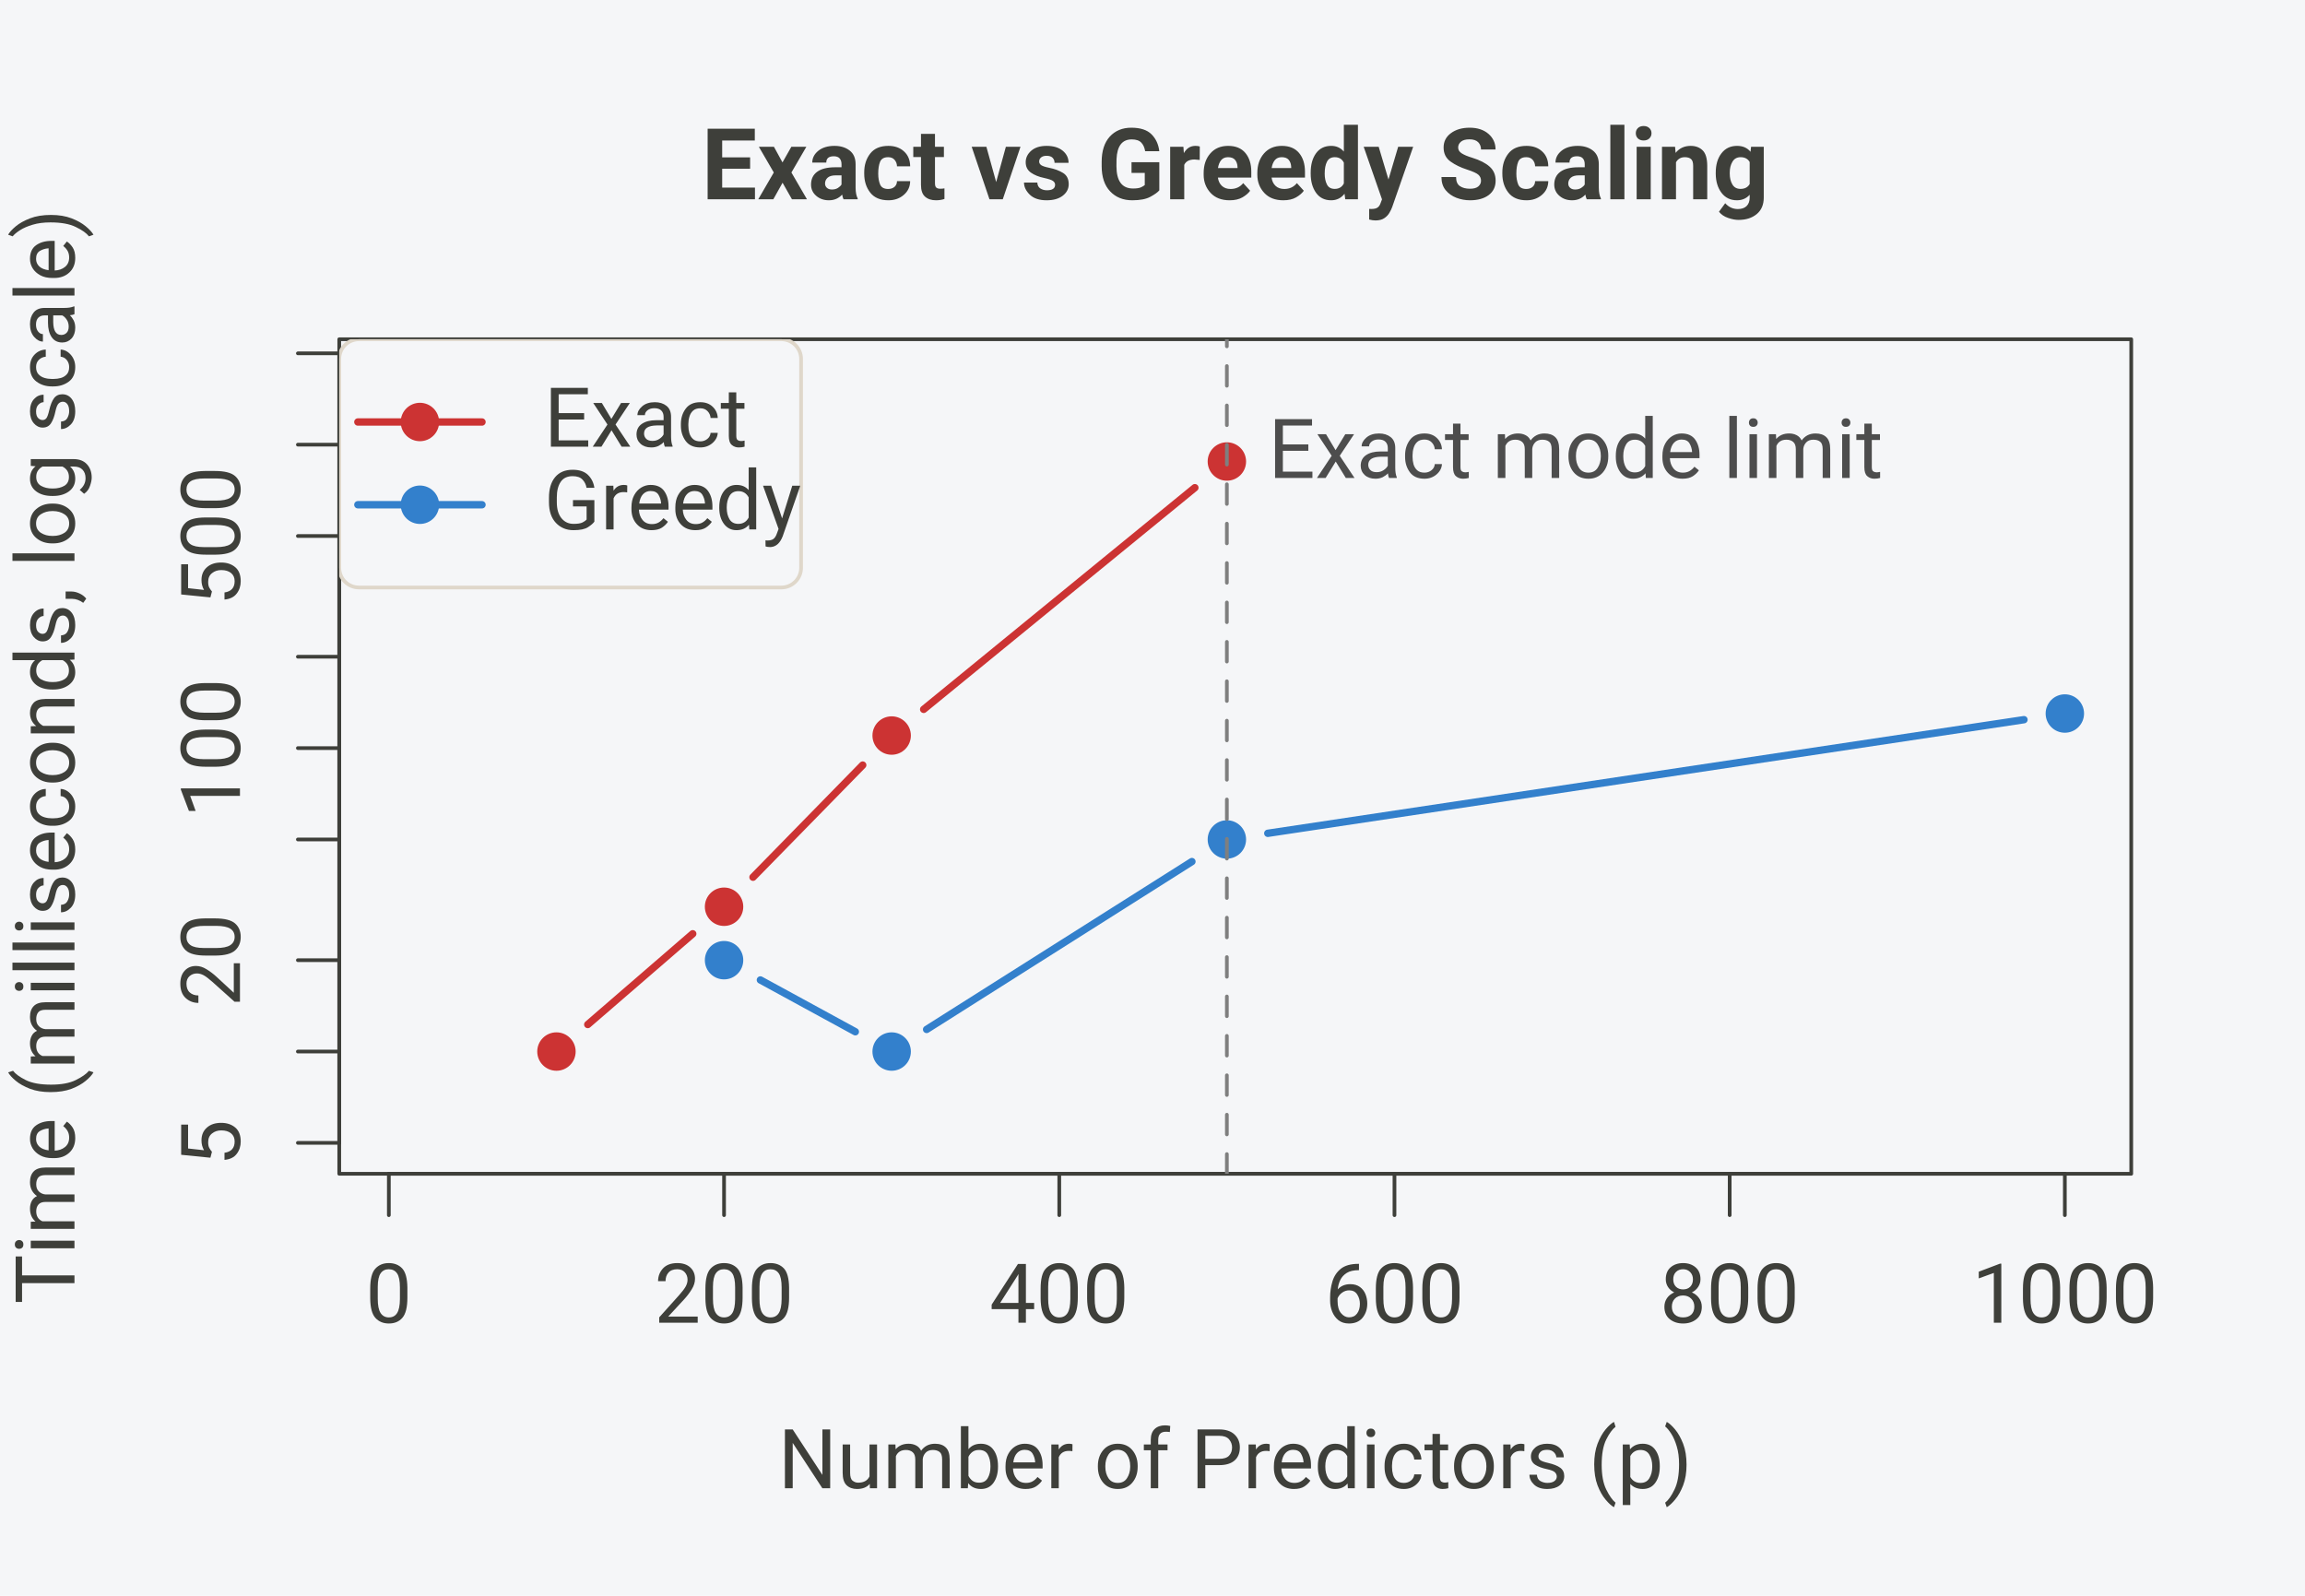
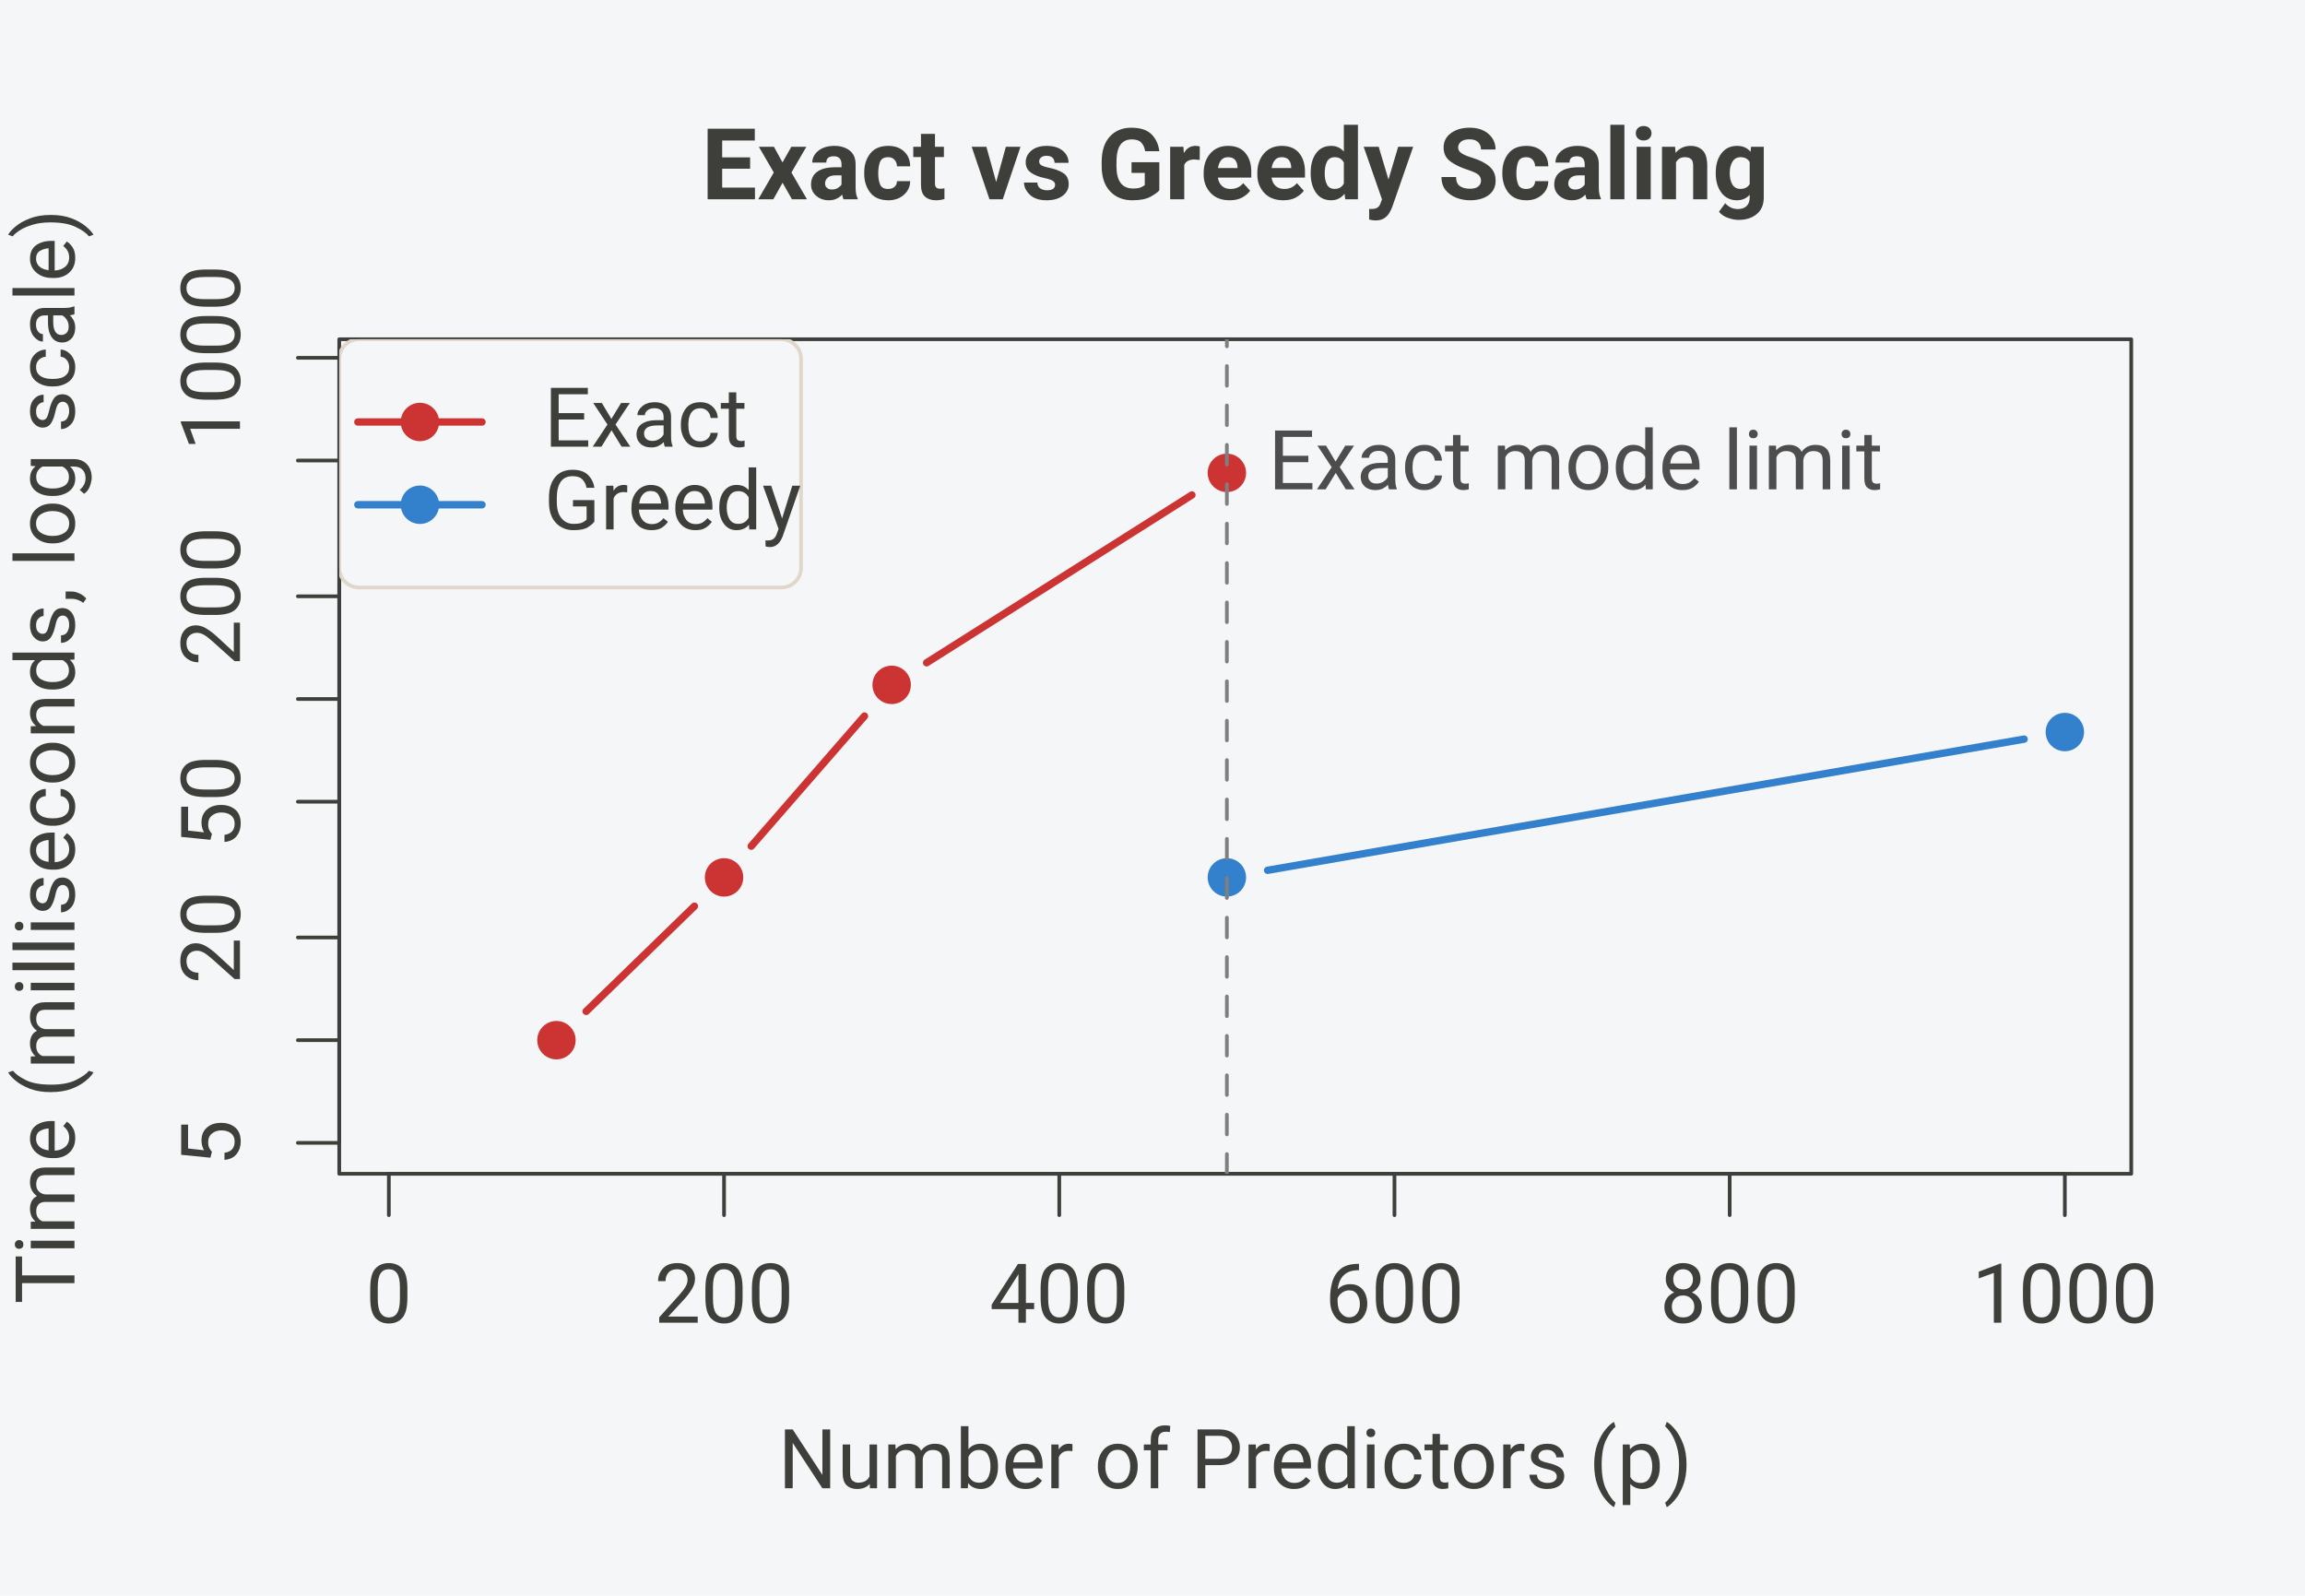
<svg xmlns="http://www.w3.org/2000/svg" width="468.00pt" height="324.00pt" viewBox="0 0 468.00 324.00">
  <g class="svglite">
    <defs>
      <style type="text/css">
    /* theme-aware-processed */
    .svglite line, .svglite polyline, .svglite polygon, .svglite path, .svglite circle {
      fill: none;
      stroke: #3E3F3A;
      stroke-linecap: round;
      stroke-linejoin: round;
      stroke-miterlimit: 10.00;
    }
    .svglite &gt; g &gt; rect {
      fill: none;
      stroke: #3E3F3A;
      stroke-linecap: round;
      stroke-linejoin: round;
      stroke-miterlimit: 10.00;
    }
    .svglite text {
      white-space: pre;
      fill: #3E3F3A;
    }
    .svglite g.glyphgroup path {
      fill: inherit;
      stroke: none;
    }
  </style>
    </defs>
    <rect class="svg-bg" width="100%" height="100%" style="stroke: none; fill: #F5F6F8;" />
    <defs>
      <clipPath id="cpMC4wMHw0NjguMDB8MC4wMHwzMjQuMDA=">
        <rect x="0.00" y="0.00" width="468.00" height="324.00" />
      </clipPath>
    </defs>
    <g clip-path="url(#cpMC4wMHw0NjguMDB8MC4wMHwzMjQuMDA=)">
</g>
    <defs>
      <clipPath id="cpNjguODh8NDMyLjcyfDY4Ljg4fDIzOC4zMg==">
        <rect x="68.88" y="68.88" width="363.84" height="169.44" />
      </clipPath>
    </defs>
    <g clip-path="url(#cpNjguODh8NDMyLjcyfDY4Ljg4fDIzOC4zMg==)">
-       <line x1="154.39" y1="198.97" x2="173.66" y2="209.48" style="stroke-width: 1.50; stroke: #3380CC;" />
-       <line x1="188.14" y1="209.01" x2="242.00" y2="174.93" style="stroke-width: 1.50; stroke: #3380CC;" />
-       <line x1="257.41" y1="169.19" x2="410.94" y2="146.12" style="stroke-width: 1.50; stroke: #3380CC;" />
-       <circle cx="147.01" cy="194.95" r="3.15" style="stroke-width: 1.50; stroke: #3380CC; fill: #3380CC;" />
-       <circle cx="181.04" cy="213.50" r="3.15" style="stroke-width: 1.50; stroke: #3380CC; fill: #3380CC;" />
-       <circle cx="249.10" cy="170.44" r="3.15" style="stroke-width: 1.50; stroke: #3380CC; fill: #3380CC;" />
-       <circle cx="419.24" cy="144.87" r="3.15" style="stroke-width: 1.50; stroke: #3380CC; fill: #3380CC;" />
+       <line x1="257.37" y1="176.70" x2="410.97" y2="150.07" style="stroke-width: 1.50; stroke: #3380CC;" />
+       <circle cx="249.10" cy="178.14" r="3.15" style="stroke-width: 1.50; stroke: #3380CC; fill: #3380CC;" />
+       <circle cx="419.24" cy="148.63" r="3.15" style="stroke-width: 1.50; stroke: #3380CC; fill: #3380CC;" />
    </g>
    <g clip-path="url(#cpMC4wMHw0NjguMDB8MC4wMHwzMjQuMDA=)">
      <line x1="78.95" y1="238.32" x2="419.24" y2="238.32" style="stroke-width: 0.75;" />
      <line x1="78.95" y1="238.32" x2="78.95" y2="246.72" style="stroke-width: 0.75;" />
      <line x1="147.01" y1="238.32" x2="147.01" y2="246.72" style="stroke-width: 0.75;" />
      <line x1="215.07" y1="238.32" x2="215.07" y2="246.72" style="stroke-width: 0.75;" />
      <line x1="283.13" y1="238.32" x2="283.13" y2="246.72" style="stroke-width: 0.75;" />
      <line x1="351.19" y1="238.32" x2="351.19" y2="246.72" style="stroke-width: 0.75;" />
      <line x1="419.24" y1="238.32" x2="419.24" y2="246.72" style="stroke-width: 0.75;" />
      <text x="78.95" y="268.56" text-anchor="middle" style="font-size: 1.4em; font-family: &quot;Roboto&quot;, -apple-system, BlinkMacSystemFont, &quot;Segoe UI&quot;, system-ui, sans-serif;">0</text>
      <text x="147.01" y="268.56" text-anchor="middle" style="font-size: 1.4em; font-family: &quot;Roboto&quot;, -apple-system, BlinkMacSystemFont, &quot;Segoe UI&quot;, system-ui, sans-serif;">200</text>
      <text x="215.07" y="268.56" text-anchor="middle" style="font-size: 1.4em; font-family: &quot;Roboto&quot;, -apple-system, BlinkMacSystemFont, &quot;Segoe UI&quot;, system-ui, sans-serif;">400</text>
      <text x="283.13" y="268.56" text-anchor="middle" style="font-size: 1.4em; font-family: &quot;Roboto&quot;, -apple-system, BlinkMacSystemFont, &quot;Segoe UI&quot;, system-ui, sans-serif;">600</text>
      <text x="351.19" y="268.56" text-anchor="middle" style="font-size: 1.4em; font-family: &quot;Roboto&quot;, -apple-system, BlinkMacSystemFont, &quot;Segoe UI&quot;, system-ui, sans-serif;">800</text>
      <text x="419.24" y="268.56" text-anchor="middle" style="font-size: 1.4em; font-family: &quot;Roboto&quot;, -apple-system, BlinkMacSystemFont, &quot;Segoe UI&quot;, system-ui, sans-serif;">1000</text>
-       <line x1="68.88" y1="232.04" x2="68.88" y2="71.74" style="stroke-width: 0.75;" />
+       <line x1="68.88" y1="232.04" x2="68.88" y2="72.65" style="stroke-width: 0.75;" />
      <line x1="68.88" y1="232.04" x2="60.48" y2="232.04" style="stroke-width: 0.75;" />
-       <line x1="68.88" y1="213.50" x2="60.48" y2="213.50" style="stroke-width: 0.75;" />
-       <line x1="68.88" y1="194.95" x2="60.48" y2="194.95" style="stroke-width: 0.75;" />
-       <line x1="68.88" y1="170.44" x2="60.48" y2="170.44" style="stroke-width: 0.75;" />
-       <line x1="68.88" y1="151.89" x2="60.48" y2="151.89" style="stroke-width: 0.75;" />
-       <line x1="68.88" y1="133.34" x2="60.48" y2="133.34" style="stroke-width: 0.75;" />
-       <line x1="68.88" y1="108.83" x2="60.48" y2="108.83" style="stroke-width: 0.75;" />
-       <line x1="68.88" y1="90.28" x2="60.48" y2="90.28" style="stroke-width: 0.75;" />
-       <line x1="68.88" y1="71.74" x2="60.48" y2="71.74" style="stroke-width: 0.75;" />
+       <line x1="68.88" y1="211.19" x2="60.48" y2="211.19" style="stroke-width: 0.75;" />
+       <line x1="68.88" y1="190.34" x2="60.48" y2="190.34" style="stroke-width: 0.75;" />
+       <line x1="68.88" y1="162.77" x2="60.48" y2="162.77" style="stroke-width: 0.75;" />
+       <line x1="68.88" y1="141.92" x2="60.48" y2="141.92" style="stroke-width: 0.75;" />
+       <line x1="68.88" y1="121.07" x2="60.48" y2="121.07" style="stroke-width: 0.75;" />
+       <line x1="68.88" y1="93.50" x2="60.48" y2="93.50" style="stroke-width: 0.75;" />
+       <line x1="68.88" y1="72.65" x2="60.48" y2="72.65" style="stroke-width: 0.75;" />
      <text transform="translate(48.72,232.04) rotate(-90)" text-anchor="middle" style="font-size: 1.4em; font-family: &quot;Roboto&quot;, -apple-system, BlinkMacSystemFont, &quot;Segoe UI&quot;, system-ui, sans-serif;">5</text>
-       <text transform="translate(48.72,194.95) rotate(-90)" text-anchor="middle" style="font-size: 1.4em; font-family: &quot;Roboto&quot;, -apple-system, BlinkMacSystemFont, &quot;Segoe UI&quot;, system-ui, sans-serif;">20</text>
-       <text transform="translate(48.72,151.89) rotate(-90)" text-anchor="middle" style="font-size: 1.4em; font-family: &quot;Roboto&quot;, -apple-system, BlinkMacSystemFont, &quot;Segoe UI&quot;, system-ui, sans-serif;">100</text>
-       <text transform="translate(48.72,108.83) rotate(-90)" text-anchor="middle" style="font-size: 1.4em; font-family: &quot;Roboto&quot;, -apple-system, BlinkMacSystemFont, &quot;Segoe UI&quot;, system-ui, sans-serif;">500</text>
+       <text transform="translate(48.72,190.34) rotate(-90)" text-anchor="middle" style="font-size: 1.4em; font-family: &quot;Roboto&quot;, -apple-system, BlinkMacSystemFont, &quot;Segoe UI&quot;, system-ui, sans-serif;">20</text>
+       <text transform="translate(48.72,162.77) rotate(-90)" text-anchor="middle" style="font-size: 1.4em; font-family: &quot;Roboto&quot;, -apple-system, BlinkMacSystemFont, &quot;Segoe UI&quot;, system-ui, sans-serif;">50</text>
+       <text transform="translate(48.72,121.07) rotate(-90)" text-anchor="middle" style="font-size: 1.4em; font-family: &quot;Roboto&quot;, -apple-system, BlinkMacSystemFont, &quot;Segoe UI&quot;, system-ui, sans-serif;">200</text>
+       <text transform="translate(48.72,72.65) rotate(-90)" text-anchor="middle" style="font-size: 1.4em; font-family: &quot;Roboto&quot;, -apple-system, BlinkMacSystemFont, &quot;Segoe UI&quot;, system-ui, sans-serif;">1000</text>
      <polygon points="68.88,238.32 432.72,238.32 432.72,68.88 68.88,68.88 " style="stroke-width: 0.75;" />
      <text x="250.80" y="40.46" text-anchor="middle" style="font-size: 1.68em; font-weight: bold; font-family: &quot;Roboto&quot;, -apple-system, BlinkMacSystemFont, &quot;Segoe UI&quot;, system-ui, sans-serif;">Exact vs Greedy Scaling</text>
      <text x="250.80" y="302.16" text-anchor="middle" style="font-size: 1.4em; font-family: &quot;Roboto&quot;, -apple-system, BlinkMacSystemFont, &quot;Segoe UI&quot;, system-ui, sans-serif;">Number of Predictors (p)</text>
      <text transform="translate(15.12,153.60) rotate(-90)" text-anchor="middle" style="font-size: 1.4em; font-family: &quot;Roboto&quot;, -apple-system, BlinkMacSystemFont, &quot;Segoe UI&quot;, system-ui, sans-serif;">Time (milliseconds, log scale)</text>
    </g>
    <g clip-path="url(#cpNjguODh8NDMyLjcyfDY4Ljg4fDIzOC4zMg==)">
-       <line x1="119.34" y1="208.01" x2="140.65" y2="189.59" style="stroke-width: 1.50; stroke: #CC3333;" />
-       <line x1="152.89" y1="178.10" x2="175.16" y2="155.34" style="stroke-width: 1.50; stroke: #CC3333;" />
-       <line x1="187.54" y1="144.02" x2="242.60" y2="99.02" style="stroke-width: 1.50; stroke: #CC3333;" />
-       <circle cx="112.98" cy="213.50" r="3.15" style="stroke-width: 1.50; stroke: #CC3333; fill: #CC3333;" />
-       <circle cx="147.01" cy="184.10" r="3.15" style="stroke-width: 1.50; stroke: #CC3333; fill: #CC3333;" />
-       <circle cx="181.04" cy="149.34" r="3.15" style="stroke-width: 1.50; stroke: #CC3333; fill: #CC3333;" />
-       <circle cx="249.10" cy="93.70" r="3.15" style="stroke-width: 1.50; stroke: #CC3333; fill: #CC3333;" />
+       <line x1="119.01" y1="205.34" x2="140.99" y2="183.99" style="stroke-width: 1.50; stroke: #CC3333;" />
+       <line x1="152.53" y1="171.80" x2="175.52" y2="145.39" style="stroke-width: 1.50; stroke: #CC3333;" />
+       <line x1="188.14" y1="134.56" x2="242.00" y2="100.50" style="stroke-width: 1.50; stroke: #CC3333;" />
+       <circle cx="112.98" cy="211.19" r="3.15" style="stroke-width: 1.50; stroke: #CC3333; fill: #CC3333;" />
+       <circle cx="147.01" cy="178.14" r="3.15" style="stroke-width: 1.50; stroke: #CC3333; fill: #CC3333;" />
+       <circle cx="181.04" cy="139.05" r="3.15" style="stroke-width: 1.50; stroke: #CC3333; fill: #CC3333;" />
+       <circle cx="249.10" cy="96.01" r="3.15" style="stroke-width: 1.50; stroke: #CC3333; fill: #CC3333;" />
      <line x1="249.10" y1="238.32" x2="249.10" y2="68.88" style="stroke-width: 0.75; stroke: #7F7F7F; stroke-dasharray: 4.00,4.00;" />
-       <text x="257.50" y="97.04" style="font-size: 1.4em;fill: #4D4D4D; font-family: &quot;Roboto&quot;, -apple-system, BlinkMacSystemFont, &quot;Segoe UI&quot;, system-ui, sans-serif;">Exact mode limit</text>
+       <text x="257.50" y="99.35" style="font-size: 1.4em;fill: #4D4D4D; font-family: &quot;Roboto&quot;, -apple-system, BlinkMacSystemFont, &quot;Segoe UI&quot;, system-ui, sans-serif;">Exact mode limit</text>
      <rect rx="4" x="68.88" y="68.88" width="93.77" height="50.40" style="stroke-width: 0.75; stroke: #DFD7CA; fill: #F5F6F8;" />
      <line x1="72.66" y1="85.68" x2="97.86" y2="85.68" style="stroke-width: 1.50; stroke: #CC3333;" />
      <line x1="72.66" y1="102.48" x2="97.86" y2="102.48" style="stroke-width: 1.50; stroke: #3380CC;" />
      <circle cx="85.26" cy="85.68" r="3.15" style="stroke-width: 1.50; stroke: #CC3333; fill: #CC3333;" />
      <circle cx="85.26" cy="102.48" r="3.15" style="stroke-width: 1.50; stroke: #3380CC; fill: #3380CC;" />
      <text x="110.46" y="90.69" style="font-size: 1.4em; font-family: &quot;Roboto&quot;, -apple-system, BlinkMacSystemFont, &quot;Segoe UI&quot;, system-ui, sans-serif;">Exact</text>
      <text x="110.46" y="107.49" style="font-size: 1.4em; font-family: &quot;Roboto&quot;, -apple-system, BlinkMacSystemFont, &quot;Segoe UI&quot;, system-ui, sans-serif;">Greedy</text>
    </g>
  </g>
</svg>
